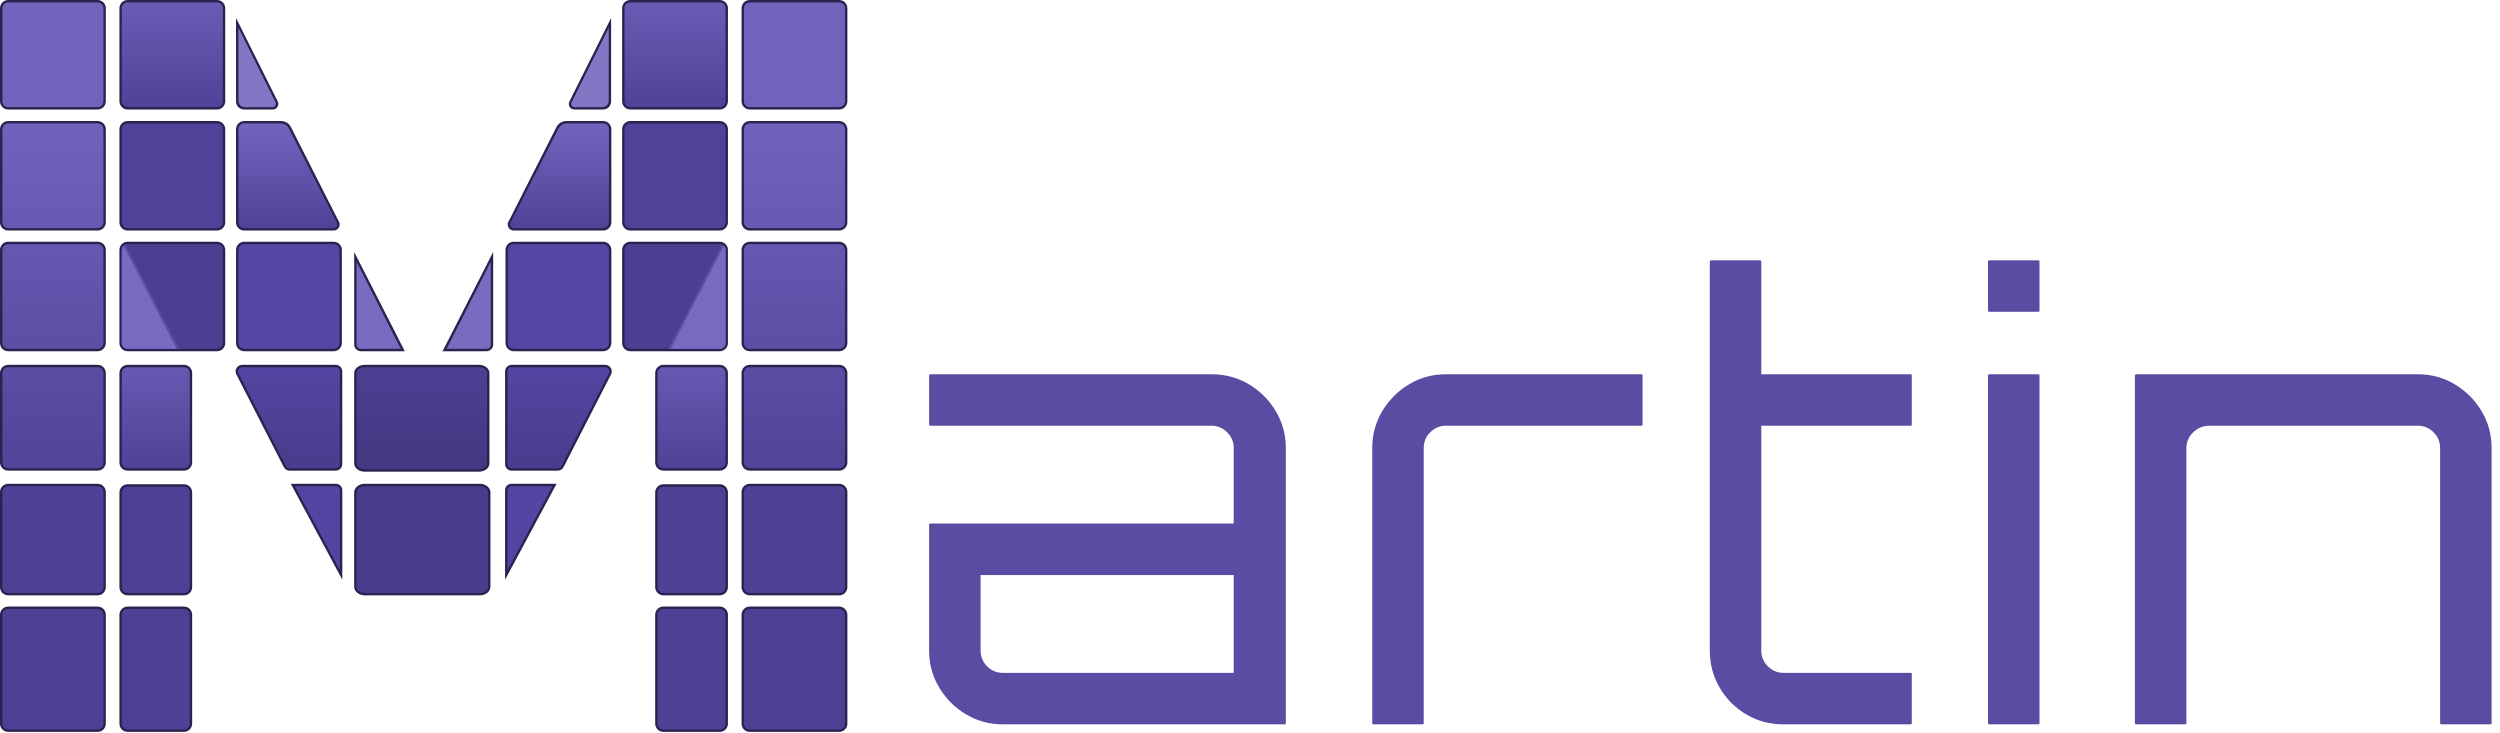
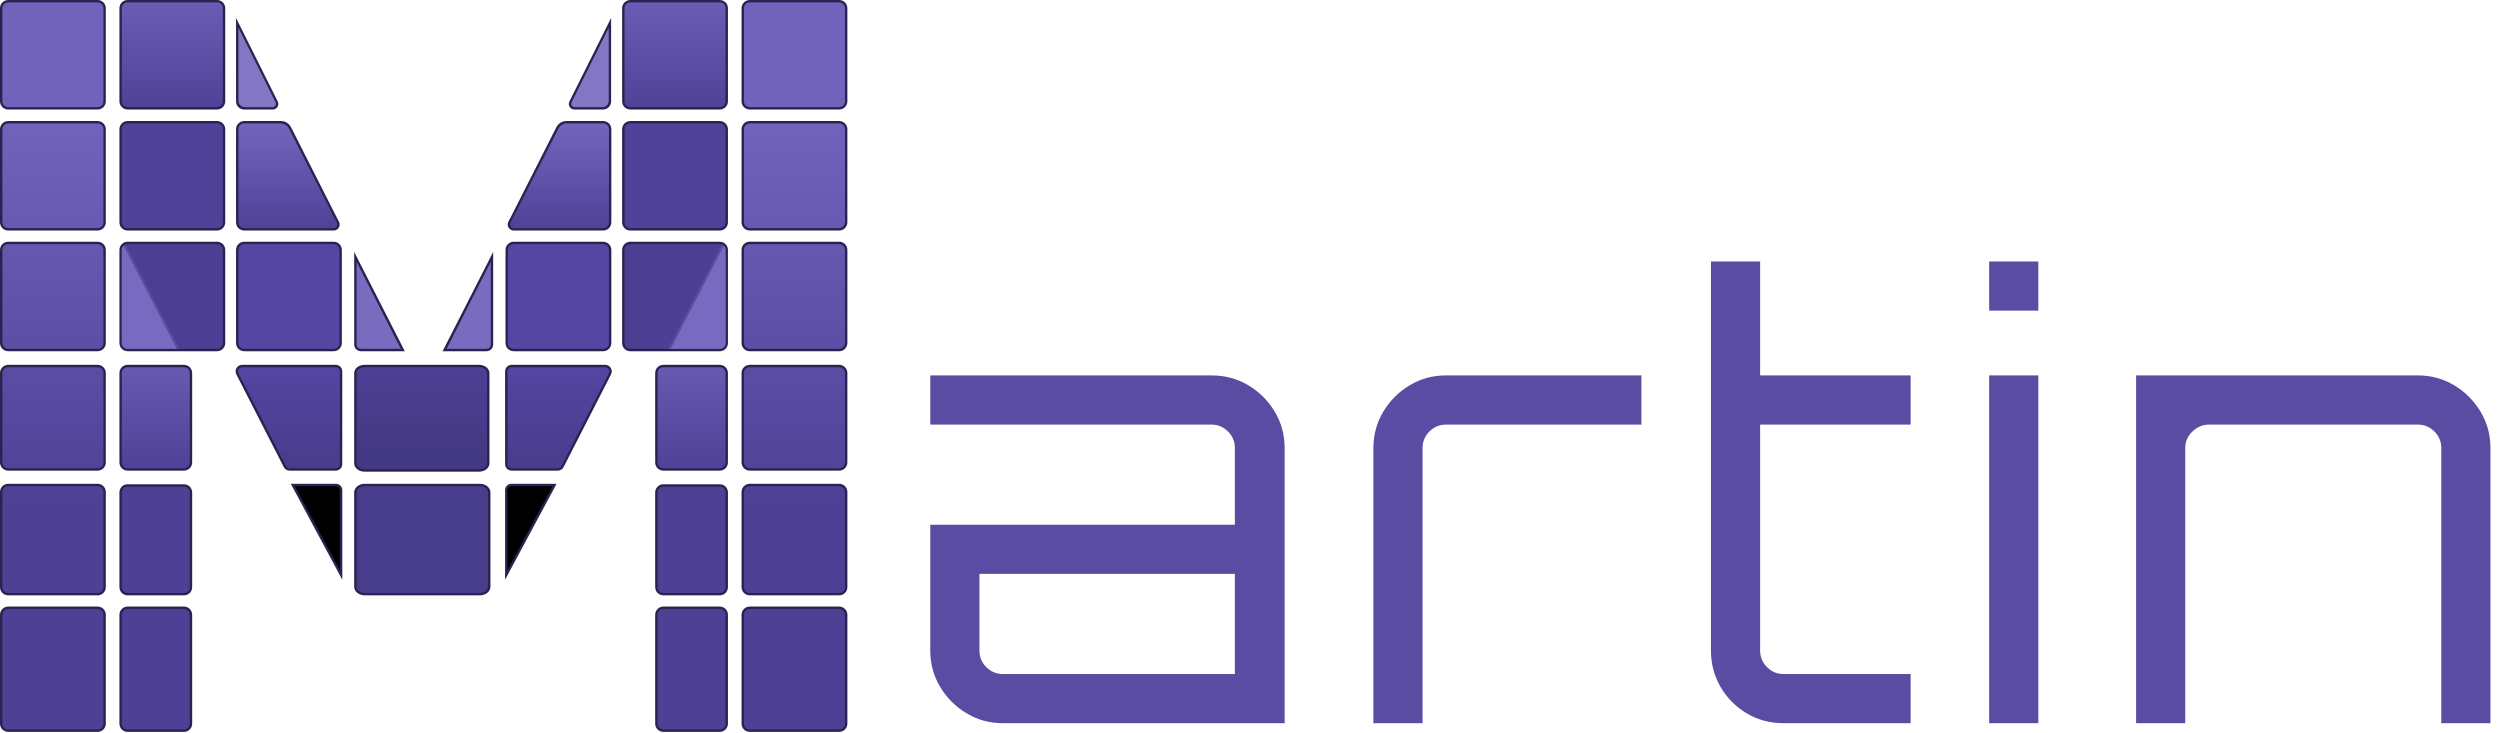
<svg xmlns="http://www.w3.org/2000/svg" xmlns:xlink="http://www.w3.org/1999/xlink" id="Layer_1" data-name="Layer 1" viewBox="0 0 1832.35 537.05">
  <defs>
-     <style>
-       .cls-1 {
-         fill: #594ca2;
-       }
- 
-       .cls-2 {
-         fill: url(#linear-gradient-15);
-       }
- 
-       .cls-3 {
-         fill: url(#linear-gradient-13);
-       }
- 
-       .cls-4 {
-         fill: url(#linear-gradient-2);
-       }
- 
-       .cls-5 {
-         fill: url(#linear-gradient-25);
-       }
- 
-       .cls-6 {
-         fill: url(#linear-gradient-10);
-       }
- 
-       .cls-7 {
-         fill: url(#linear-gradient-12);
-       }
- 
-       .cls-8 {
-         fill: #504299;
-       }
- 
-       .cls-9 {
-         fill: url(#linear-gradient-4);
-       }
- 
-       .cls-10 {
-         fill: #594ca2;
-         
-         stroke: #594ca2;
-         stroke-linejoin: round;
-         stroke-width: 1.7px;
-       }
- 
-       .cls-11 {
-         fill: #5345a1;
-       }
- 
-       .cls-12 {
-         fill: url(#linear-gradient-3);
-       }
- 
-       .cls-13 {
-         fill: #796cc0;
-       }
- 
-       .cls-14 {
-         fill: url(#linear-gradient-5);
-       }
- 
-       .cls-15 {
-         fill: url(#linear-gradient-22);
-       }
- 
-       .cls-16 {
-         fill: url(#linear-gradient-24);
-       }
- 
-       .cls-17 {
-         fill: #4c3f93;
-       }
- 
-       .cls-18 {
-         fill: url(#linear-gradient-8);
-       }
- 
-       .cls-19 {
-         fill: url(#linear-gradient-14);
-       }
- 
-       .cls-20 {
-         fill: url(#linear-gradient-20);
-       }
- 
-       .cls-21 {
-         fill: url(#linear-gradient-17);
-       }
- 
-       .cls-22 {
-         fill: url(#linear-gradient-7);
-       }
- 
-       .cls-23 {
-         fill: #8377c5;
-       }
- 
-       .cls-24 {
-         fill: url(#linear-gradient-9);
-       }
- 
-       .cls-25 {
-         fill: url(#linear-gradient-11);
-       }
- 
-       .cls-26 {
-         fill: url(#linear-gradient-19);
-       }
- 
-       .cls-27 {
-         fill: #5546a3;
-       }
- 
-       .cls-28 {
-         fill: url(#linear-gradient-6);
-       }
- 
-       .cls-29 {
-         fill: url(#linear-gradient-21);
-       }
- 
-       .cls-30 {
-         fill: #483c8c;
-       }
- 
-       .cls-31 {
-         fill: #2a2350;
-       }
- 
-       .cls-32 {
-         fill: url(#linear-gradient-16);
-       }
- 
-       .cls-33 {
-         fill: #776ac0;
-       }
- 
-       .cls-34 {
-         fill: url(#linear-gradient);
-       }
- 
-       .cls-35 {
-         fill: url(#linear-gradient-23);
-       }
- 
-       .cls-36 {
-         fill: url(#linear-gradient-18);
-       }
-     </style>
-     <linearGradient id="linear-gradient" x1="309.16" y1="268.7" x2="309.16" y2="335.95" gradientUnits="userSpaceOnUse">
+     <style>.cls-1{fill:#594ca2}.cls-2{fill:url(#linear-gradient-15)}.cls-3{fill:url(#linear-gradient-13)}.cls-4{fill:url(#linear-gradient-2)}.cls-5{fill:url(#linear-gradient-25)}.cls-6{fill:url(#linear-gradient-10)}.cls-7{fill:url(#linear-gradient-12)}.cls-8{fill:#504299}.cls-9{fill:url(#linear-gradient-4)}.cls-10{fill:#594ca2}.cls-12{fill:url(#linear-gradient-3)}.cls-13{fill:#796cc0}.cls-14{fill:url(#linear-gradient-5)}.cls-15{fill:url(#linear-gradient-22)}.cls-16{fill:url(#linear-gradient-24)}.cls-17{fill:#4c3f93}.cls-18{fill:url(#linear-gradient-8)}.cls-19{fill:url(#linear-gradient-14)}.cls-20{fill:url(#linear-gradient-20)}.cls-21{fill:url(#linear-gradient-17)}.cls-22{fill:url(#linear-gradient-7)}.cls-23{fill:#8377c5}.cls-24{fill:url(#linear-gradient-9)}.cls-25{fill:url(#linear-gradient-11)}.cls-26{fill:url(#linear-gradient-19)}.cls-27{fill:#5546a3}.cls-28{fill:url(#linear-gradient-6)}.cls-29{fill:url(#linear-gradient-21)}.cls-30{fill:#483c8c}.cls-31{fill:#2a2350}.cls-32{fill:url(#linear-gradient-16)}.cls-33{fill:#776ac0}.cls-34{fill:url(#linear-gradient)}.cls-35{fill:url(#linear-gradient-23)}.cls-36{fill:url(#linear-gradient-18)}</style>
+     <linearGradient id="linear-gradient" x1="309.16" x2="309.16" y1="268.7" y2="335.95" gradientUnits="userSpaceOnUse">
      <stop offset="0" stop-color="#4d4094" />
      <stop offset="1" stop-color="#433882" />
    </linearGradient>
-     <linearGradient id="linear-gradient-2" x1="38.78" y1="90.8" x2="38.78" y2="371.17" gradientUnits="userSpaceOnUse">
+     <linearGradient id="linear-gradient-2" x1="38.78" x2="38.78" y1="90.8" y2="371.17" gradientUnits="userSpaceOnUse">
      <stop offset="0" stop-color="#7163bc" />
      <stop offset="1" stop-color="#4d4095" />
    </linearGradient>
-     <linearGradient id="linear-gradient-3" x1="38.78" y1="90.8" x2="38.78" y2="371.17" xlink:href="#linear-gradient-2" />
-     <linearGradient id="linear-gradient-4" x1="38.78" y1="90.8" x2="38.78" y2="371.17" xlink:href="#linear-gradient-2" />
+     <linearGradient id="linear-gradient-3" x1="38.78" x2="38.78" y1="90.8" y2="371.17" xlink:href="#linear-gradient-2" />
+     <linearGradient id="linear-gradient-4" x1="38.78" x2="38.78" y1="90.8" y2="371.17" xlink:href="#linear-gradient-2" />
    <linearGradient id="linear-gradient-5" x1="38.78" x2="38.78" y2="371.17" xlink:href="#linear-gradient-2" />
-     <linearGradient id="linear-gradient-6" x1="114.2" y1="239.26" x2="114.2" y2="348.05" xlink:href="#linear-gradient-2" />
-     <linearGradient id="linear-gradient-7" x1="114.2" y1="239.26" x2="114.2" y2="348.05" xlink:href="#linear-gradient-2" />
-     <linearGradient id="linear-gradient-8" x1="114.2" y1="239.26" x2="114.2" y2="348.05" xlink:href="#linear-gradient-2" />
-     <linearGradient id="linear-gradient-9" x1="38.78" y1="90.8" x2="38.78" y2="371.17" xlink:href="#linear-gradient-2" />
-     <linearGradient id="linear-gradient-10" x1="38.78" y1="90.8" x2="38.78" y2="371.17" xlink:href="#linear-gradient-2" />
-     <linearGradient id="linear-gradient-11" x1="126.31" y1="-18.26" x2="126.31" y2="84.52" xlink:href="#linear-gradient-2" />
-     <linearGradient id="linear-gradient-12" x1="211.78" y1="272.9" x2="211.78" y2="336.09" gradientUnits="userSpaceOnUse">
+     <linearGradient id="linear-gradient-6" x1="114.2" x2="114.2" y1="239.26" y2="348.05" xlink:href="#linear-gradient-2" />
+     <linearGradient id="linear-gradient-7" x1="114.2" x2="114.2" y1="239.26" y2="348.05" xlink:href="#linear-gradient-2" />
+     <linearGradient id="linear-gradient-8" x1="114.2" x2="114.2" y1="239.26" y2="348.05" xlink:href="#linear-gradient-2" />
+     <linearGradient id="linear-gradient-9" x1="38.78" x2="38.78" y1="90.8" y2="371.17" xlink:href="#linear-gradient-2" />
+     <linearGradient id="linear-gradient-10" x1="38.78" x2="38.78" y1="90.8" y2="371.17" xlink:href="#linear-gradient-2" />
+     <linearGradient id="linear-gradient-11" x1="126.31" x2="126.31" y1="-18.26" y2="84.52" xlink:href="#linear-gradient-2" />
+     <linearGradient id="linear-gradient-12" x1="211.78" x2="211.78" y1="272.9" y2="336.09" gradientUnits="userSpaceOnUse">
      <stop offset="0" stop-color="#5345a1" />
      <stop offset="1" stop-color="#4a3d8e" />
    </linearGradient>
-     <linearGradient id="linear-gradient-13" x1="210.99" y1="94.47" x2="210.99" y2="170.3" xlink:href="#linear-gradient-2" />
-     <linearGradient id="linear-gradient-14" x1="900.69" y1="90.8" x2="900.69" y2="371.17" gradientTransform="translate(1482.98) rotate(-180) scale(1 -1)" xlink:href="#linear-gradient-2" />
-     <linearGradient id="linear-gradient-15" x1="900.69" y1="90.8" x2="900.69" y2="371.17" gradientTransform="translate(1482.98) rotate(-180) scale(1 -1)" xlink:href="#linear-gradient-2" />
-     <linearGradient id="linear-gradient-16" x1="900.69" y1="90.8" x2="900.69" y2="371.17" gradientTransform="translate(1482.98) rotate(-180) scale(1 -1)" xlink:href="#linear-gradient-2" />
-     <linearGradient id="linear-gradient-17" x1="900.69" y1="90.8" x2="900.69" y2="371.17" gradientTransform="translate(1482.98) rotate(-180) scale(1 -1)" xlink:href="#linear-gradient-2" />
-     <linearGradient id="linear-gradient-18" x1="976.1" y1="239.26" x2="976.1" y2="348.05" gradientTransform="translate(1482.98) rotate(-180) scale(1 -1)" xlink:href="#linear-gradient-2" />
-     <linearGradient id="linear-gradient-19" x1="976.1" y1="239.26" x2="976.1" y2="348.05" gradientTransform="translate(1482.98) rotate(-180) scale(1 -1)" xlink:href="#linear-gradient-2" />
-     <linearGradient id="linear-gradient-20" x1="976.1" y1="239.26" x2="976.1" y2="348.05" gradientTransform="translate(1482.98) rotate(-180) scale(1 -1)" xlink:href="#linear-gradient-2" />
-     <linearGradient id="linear-gradient-21" x1="900.69" y1="90.8" x2="900.69" y2="371.17" gradientTransform="translate(1482.98) rotate(-180) scale(1 -1)" xlink:href="#linear-gradient-2" />
-     <linearGradient id="linear-gradient-22" x1="900.69" y1="90.8" x2="900.69" y2="371.17" gradientTransform="translate(1482.98) rotate(-180) scale(1 -1)" xlink:href="#linear-gradient-2" />
-     <linearGradient id="linear-gradient-23" x1="988.22" y1="-18.26" x2="988.22" y2="84.52" gradientTransform="translate(1482.98) rotate(-180) scale(1 -1)" xlink:href="#linear-gradient-2" />
-     <linearGradient id="linear-gradient-24" x1="1073.69" y1="272.9" x2="1073.69" y2="336.09" gradientTransform="translate(1482.98) rotate(-180) scale(1 -1)" xlink:href="#linear-gradient-12" />
-     <linearGradient id="linear-gradient-25" x1="1072.9" y1="94.47" x2="1072.9" y2="170.3" gradientTransform="translate(1482.98) rotate(-180) scale(1 -1)" xlink:href="#linear-gradient-2" />
+     <linearGradient id="linear-gradient-13" x1="210.99" x2="210.99" y1="94.47" y2="170.3" xlink:href="#linear-gradient-2" />
+     <linearGradient id="linear-gradient-14" x1="900.69" x2="900.69" y1="90.8" y2="371.17" gradientTransform="translate(1482.98) rotate(-180) scale(1 -1)" xlink:href="#linear-gradient-2" />
+     <linearGradient id="linear-gradient-15" x1="900.69" x2="900.69" y1="90.8" y2="371.17" gradientTransform="translate(1482.98) rotate(-180) scale(1 -1)" xlink:href="#linear-gradient-2" />
+     <linearGradient id="linear-gradient-16" x1="900.69" x2="900.69" y1="90.8" y2="371.17" gradientTransform="translate(1482.98) rotate(-180) scale(1 -1)" xlink:href="#linear-gradient-2" />
+     <linearGradient id="linear-gradient-17" x1="900.69" x2="900.69" y1="90.8" y2="371.17" gradientTransform="translate(1482.98) rotate(-180) scale(1 -1)" xlink:href="#linear-gradient-2" />
+     <linearGradient id="linear-gradient-18" x1="976.1" x2="976.1" y1="239.26" y2="348.05" gradientTransform="translate(1482.98) rotate(-180) scale(1 -1)" xlink:href="#linear-gradient-2" />
+     <linearGradient id="linear-gradient-19" x1="976.1" x2="976.1" y1="239.26" y2="348.05" gradientTransform="translate(1482.98) rotate(-180) scale(1 -1)" xlink:href="#linear-gradient-2" />
+     <linearGradient id="linear-gradient-20" x1="976.1" x2="976.1" y1="239.26" y2="348.05" gradientTransform="translate(1482.98) rotate(-180) scale(1 -1)" xlink:href="#linear-gradient-2" />
+     <linearGradient id="linear-gradient-21" x1="900.69" x2="900.69" y1="90.8" y2="371.17" gradientTransform="translate(1482.98) rotate(-180) scale(1 -1)" xlink:href="#linear-gradient-2" />
+     <linearGradient id="linear-gradient-22" x1="900.69" x2="900.69" y1="90.8" y2="371.17" gradientTransform="translate(1482.98) rotate(-180) scale(1 -1)" xlink:href="#linear-gradient-2" />
+     <linearGradient id="linear-gradient-23" x1="988.22" x2="988.22" y1="-18.26" y2="84.52" gradientTransform="translate(1482.98) rotate(-180) scale(1 -1)" xlink:href="#linear-gradient-2" />
+     <linearGradient id="linear-gradient-24" x1="1073.69" x2="1073.69" y1="272.9" y2="336.09" gradientTransform="translate(1482.98) rotate(-180) scale(1 -1)" xlink:href="#linear-gradient-12" />
+     <linearGradient id="linear-gradient-25" x1="1072.9" x2="1072.9" y1="94.47" y2="170.3" gradientTransform="translate(1482.98) rotate(-180) scale(1 -1)" xlink:href="#linear-gradient-2" />
  </defs>
  <g>
-     <path class="cls-10" d="M735.01,530.05c-9.67,0-18.53-2.42-26.59-7.25-8.06-4.83-14.5-11.28-19.34-19.34-4.83-8.05-7.25-16.92-7.25-26.59v-92.29h223.26v-56.25c0-4.68-1.69-8.71-5.05-12.08-3.37-3.37-7.4-5.05-12.09-5.05h-206.12v-36.04h206.12c9.96,0,18.97,2.42,27.03,7.25,8.06,4.83,14.5,11.28,19.34,19.34,4.83,8.06,7.25,16.92,7.25,26.59v201.72h-206.56ZM735.01,494.02h170.08v-73.39h-187.22v56.25c0,4.69,1.68,8.72,5.05,12.09,3.36,3.37,7.4,5.05,12.09,5.05Z" />
-     <path class="cls-10" d="M1006.61,530.05v-201.72c0-9.67,2.42-18.53,7.25-26.59,4.83-8.06,11.28-14.5,19.34-19.34,8.05-4.83,16.92-7.25,26.59-7.25h143.27v36.04h-143.27c-4.69,0-8.72,1.69-12.09,5.05-3.37,3.37-5.05,7.4-5.05,12.08v201.72h-36.04Z" />
-     <path class="cls-10" d="M1280.18,522.8c-8.06-4.83-14.43-11.28-19.12-19.34-4.69-8.05-7.03-16.92-7.03-26.59V191.65h36.04v83.5h110.31v36.04h-110.31v165.68c0,4.69,1.68,8.72,5.05,12.09,3.36,3.37,7.4,5.05,12.09,5.05h93.17v36.04h-93.17c-9.96,0-18.97-2.42-27.03-7.25Z" />
-     <path class="cls-10" d="M1457.94,227.69v-36.04h36.04v36.04h-36.04ZM1457.94,530.05v-254.9h36.04v254.9h-36.04Z" />
-     <path class="cls-10" d="M1565.61,530.05v-254.9h206.56c9.67,0,18.53,2.42,26.59,7.25,8.05,4.83,14.5,11.28,19.34,19.34,4.83,8.06,7.25,16.92,7.25,26.59v201.72h-36.04v-201.72c0-4.68-1.69-8.71-5.05-12.08-3.37-3.37-7.4-5.05-12.09-5.05h-152.94c-4.69,0-8.79,1.69-12.31,5.05-3.52,3.37-5.27,7.4-5.27,12.08v201.72h-36.04Z" />
+     <path d="M735.01,530.05c-9.67,0-18.53-2.42-26.59-7.25-8.06-4.83-14.5-11.28-19.34-19.34-4.83-8.05-7.25-16.92-7.25-26.59v-92.29h223.26v-56.25c0-4.68-1.69-8.71-5.05-12.08-3.37-3.37-7.4-5.05-12.09-5.05h-206.12v-36.04h206.12c9.96,0,18.97,2.42,27.03,7.25,8.06,4.83,14.5,11.28,19.34,19.34,4.83,8.06,7.25,16.92,7.25,26.59v201.72h-206.56ZM735.01,494.02h170.08v-73.39h-187.22v56.25c0,4.69,1.68,8.72,5.05,12.09,3.36,3.37,7.4,5.05,12.09,5.05Z" class="cls-10" />
+     <path d="M1006.61,530.05v-201.72c0-9.67,2.42-18.53,7.25-26.59,4.83-8.06,11.28-14.5,19.34-19.34,8.05-4.83,16.92-7.25,26.59-7.25h143.27v36.04h-143.27c-4.69,0-8.72,1.69-12.09,5.05-3.37,3.37-5.05,7.4-5.05,12.08v201.72h-36.04Z" class="cls-10" />
+     <path d="M1280.18,522.8c-8.06-4.83-14.43-11.28-19.12-19.34-4.69-8.05-7.03-16.92-7.03-26.59V191.65h36.04v83.5h110.31v36.04h-110.31v165.68c0,4.69,1.68,8.72,5.05,12.09,3.36,3.37,7.4,5.05,12.09,5.05h93.17v36.04h-93.17c-9.96,0-18.97-2.42-27.03-7.25Z" class="cls-10" />
+     <path d="M1457.94,227.69v-36.04h36.04v36.04h-36.04ZM1457.94,530.05v-254.9h36.04v254.9h-36.04Z" class="cls-10" />
+     <path d="M1565.61,530.05v-254.9h206.56c9.67,0,18.53,2.42,26.59,7.25,8.05,4.83,14.5,11.28,19.34,19.34,4.83,8.06,7.25,16.92,7.25,26.59v201.72h-36.04v-201.72c0-4.68-1.69-8.71-5.05-12.08-3.37-3.37-7.4-5.05-12.09-5.05h-152.94c-4.69,0-8.79,1.69-12.31,5.05-3.52,3.37-5.27,7.4-5.27,12.08v201.72h-36.04Z" class="cls-10" />
  </g>
  <g>
-     <path class="cls-31" d="M267.26,345.72h83.8c4.23,0,7.67-2.71,7.67-6.06v-66.21c0-3.35-3.43-6.06-7.67-6.06h-83.8c-4.23,0-7.67,2.71-7.67,6.06v66.21c0,3.35,3.43,6.06,7.67,6.06Z" />
-     <path class="cls-31" d="M351.74,354.59h-84.43c-4.27,0-7.72,2.83-7.72,6.32v69.13c0,3.49,3.46,6.32,7.72,6.32h84.43c4.27,0,7.72-2.83,7.72-6.32v-69.13c0-3.49-3.46-6.32-7.72-6.32Z" />
-     <path class="cls-34" d="M267.26,343.96h83.8c3.2,0,5.9-1.97,5.9-4.3v-66.21c0-2.33-2.7-4.3-5.9-4.3h-83.8c-3.2,0-5.9,1.97-5.9,4.3v66.21c0,2.33,2.7,4.3,5.9,4.3Z" />
-     <path class="cls-30" d="M351.74,356.36h-84.43c-3.29,0-5.96,2.05-5.96,4.56v69.13c0,2.52,2.67,4.56,5.96,4.56h84.43c3.29,0,5.96-2.05,5.96-4.56v-69.13c0-2.52-2.67-4.56-5.96-4.56Z" />
+     <path d="M267.26,345.72h83.8c4.23,0,7.67-2.71,7.67-6.06v-66.21c0-3.35-3.43-6.06-7.67-6.06h-83.8c-4.23,0-7.67,2.71-7.67,6.06v66.21c0,3.35,3.43,6.06,7.67,6.06Z" class="cls-31" />
+     <path d="M351.74,354.59h-84.43c-4.27,0-7.72,2.83-7.72,6.32v69.13c0,3.49,3.46,6.32,7.72,6.32h84.43c4.27,0,7.72-2.83,7.72-6.32v-69.13c0-3.49-3.46-6.32-7.72-6.32Z" class="cls-31" />
+     <path d="M267.26,343.96h83.8c3.2,0,5.9-1.97,5.9-4.3v-66.21c0-2.33-2.7-4.3-5.9-4.3h-83.8c-3.2,0-5.9,1.97-5.9,4.3v66.21c0,2.33,2.7,4.3,5.9,4.3Z" class="cls-34" />
+     <path d="M351.74,356.36h-84.43c-3.29,0-5.96,2.05-5.96,4.56v69.13c0,2.52,2.67,4.56,5.96,4.56h84.43c3.29,0,5.96-2.05,5.96-4.56v-69.13c0-2.52-2.67-4.56-5.96-4.56Z" class="cls-30" />
    <g>
-       <path class="cls-31" d="M248.8,163.29h0c-.09-.3-.21-.59-.37-.88l-1.16-2.13-34.01-67.09c-1.4-2.75-4.22-4.49-7.31-4.49h-26.96c-3.31,0-6,2.69-6,6v68.27c0,3.31,2.69,6,6,6h65.56s.05,0,.07,0c2.99-.04,4.96-2.96,4.16-5.67Z" />
-       <rect class="cls-31" width="77.56" height="80.27" rx="6" ry="6" />
-       <rect class="cls-31" y="88.7" width="77.56" height="80.27" rx="6" ry="6" />
-       <rect class="cls-31" x="87.53" y="88.7" width="77.56" height="80.27" rx="6" ry="6" />
-       <rect class="cls-31" y="177.17" width="77.56" height="80.27" rx="6" ry="6" />
-       <rect class="cls-31" y="267.4" width="77.56" height="77.56" rx="6" ry="6" />
-       <rect class="cls-31" x="87.53" y="267.4" width="53.32" height="77.56" rx="6" ry="6" />
-       <rect class="cls-31" x="87.53" y="354.92" width="53.32" height="81.44" rx="6" ry="6" />
-       <rect class="cls-31" x="87.53" y="444.57" width="53.32" height="91.86" rx="6" ry="6" />
-       <rect class="cls-31" y="354.59" width="77.56" height="81.77" rx="6" ry="6" />
-       <rect class="cls-31" y="444.57" width="77.56" height="91.86" rx="6" ry="6" />
-       <rect class="cls-31" x="87.53" y="177.17" width="77.56" height="80.27" rx="6" ry="6" />
-       <rect class="cls-31" x="173" y="177.17" width="77.56" height="80.27" rx="6" ry="6" />
-       <rect class="cls-31" x="87.53" width="77.56" height="80.27" rx="6" ry="6" />
-       <path class="cls-31" d="M246.08,267.4h-68.6c-3.58,0-5.9,3.79-4.27,6.98l34.78,67.97c.82,1.6,2.47,2.61,4.27,2.61h33.82c2.65,0,4.79-2.15,4.79-4.79v-67.97c0-2.65-2.15-4.79-4.79-4.79Z" />
-       <path class="cls-31" d="M246.25,354.59h-33.11l37.74,70.34v-65.71c0-2.56-2.07-4.63-4.63-4.63Z" />
-       <path class="cls-31" d="M264.51,257.44h32.19l-37.1-72.8v67.89c0,2.71,2.2,4.91,4.91,4.91Z" />
-       <rect class="cls-4" x="1.76" y="1.76" width="74.04" height="76.74" rx="4.24" ry="4.24" />
-       <rect class="cls-12" x="1.76" y="90.46" width="74.04" height="76.74" rx="4.24" ry="4.24" />
-       <rect class="cls-8" x="89.29" y="90.46" width="74.04" height="76.74" rx="4.24" ry="4.24" />
-       <rect class="cls-9" x="1.76" y="178.93" width="74.04" height="76.74" rx="4.24" ry="4.24" />
-       <rect class="cls-14" x="1.76" y="269.16" width="74.04" height="74.04" rx="4.24" ry="4.24" />
-       <rect class="cls-28" x="89.29" y="269.16" width="49.8" height="74.04" rx="4.24" ry="4.24" />
-       <rect class="cls-22" x="89.29" y="356.69" width="49.8" height="77.92" rx="4.24" ry="4.24" />
-       <rect class="cls-18" x="89.29" y="446.33" width="49.8" height="88.34" rx="4.24" ry="4.24" />
-       <rect class="cls-24" x="1.76" y="356.36" width="74.04" height="78.25" rx="4.24" ry="4.24" />
-       <rect class="cls-6" x="1.76" y="446.33" width="74.04" height="88.34" rx="4.24" ry="4.24" />
-       <rect class="cls-17" x="89.29" y="178.93" width="74.04" height="76.74" rx="4.24" ry="4.24" />
-       <rect class="cls-27" x="174.76" y="178.93" width="74.04" height="76.74" rx="4.24" ry="4.24" />
-       <rect class="cls-25" x="89.29" y="1.76" width="74.04" height="76.74" rx="4.24" ry="4.24" />
-       <path class="cls-7" d="M246.08,269.16h-68.6c-1.08,0-2.02.53-2.59,1.45-.56.92-.6,2-.11,2.96l34.78,67.97c.52,1.02,1.56,1.65,2.7,1.65h33.82c1.67,0,3.03-1.36,3.03-3.03v-67.97c0-1.67-1.36-3.03-3.03-3.03Z" />
-       <path class="cls-11" d="M249.12,359.22c0-1.58-1.29-2.87-2.87-2.87h-30.16l33.03,61.57v-58.7Z" />
-       <path class="cls-13" d="M261.35,252.52c0,1.74,1.41,3.15,3.15,3.15h29.23l-32.38-63.78v60.63Z" />
-       <path class="cls-1" d="M131.45,255.68l-39.5-76.44c-1.56.63-2.66,2.15-2.66,3.93v68.27c0,2.34,1.9,4.24,4.24,4.24h37.92Z" />
-       <path class="cls-33" d="M90.58,180.13c-.79.77-1.29,1.84-1.29,3.03v68.27c0,2.34,1.9,4.24,4.24,4.24h35.97l-38.92-75.54Z" />
-       <path class="cls-3" d="M246.89,163.25l-35.04-68.86c-1.23-2.41-3.71-3.94-6.42-3.94h-26.43c-2.34,0-4.24,1.9-4.24,4.24v68.27c0,2.34,1.9,4.24,4.24,4.24h65.62c.93-.01,1.75-.49,2.23-1.3.48-.82.5-1.81.04-2.65Z" />
+       <path d="M248.8,163.29h0c-.09-.3-.21-.59-.37-.88l-1.16-2.13-34.01-67.09c-1.4-2.75-4.22-4.49-7.31-4.49h-26.96c-3.31,0-6,2.69-6,6v68.27c0,3.31,2.69,6,6,6h65.56s.05,0,.07,0c2.99-.04,4.96-2.96,4.16-5.67Z" class="cls-31" />
+       <rect width="77.56" height="80.27" class="cls-31" rx="6" ry="6" />
+       <rect width="77.56" height="80.27" y="88.7" class="cls-31" rx="6" ry="6" />
+       <rect width="77.56" height="80.27" x="87.53" y="88.7" class="cls-31" rx="6" ry="6" />
+       <rect width="77.56" height="80.27" y="177.17" class="cls-31" rx="6" ry="6" />
+       <rect width="77.56" height="77.56" y="267.4" class="cls-31" rx="6" ry="6" />
+       <rect width="53.32" height="77.56" x="87.53" y="267.4" class="cls-31" rx="6" ry="6" />
+       <rect width="53.32" height="81.44" x="87.53" y="354.92" class="cls-31" rx="6" ry="6" />
+       <rect width="53.32" height="91.86" x="87.53" y="444.57" class="cls-31" rx="6" ry="6" />
+       <rect width="77.56" height="81.77" y="354.59" class="cls-31" rx="6" ry="6" />
+       <rect width="77.56" height="91.86" y="444.57" class="cls-31" rx="6" ry="6" />
+       <rect width="77.56" height="80.27" x="87.53" y="177.17" class="cls-31" rx="6" ry="6" />
+       <rect width="77.56" height="80.27" x="173" y="177.17" class="cls-31" rx="6" ry="6" />
+       <rect width="77.56" height="80.27" x="87.53" class="cls-31" rx="6" ry="6" />
+       <path d="M246.08,267.4h-68.6c-3.58,0-5.9,3.79-4.27,6.98l34.78,67.97c.82,1.6,2.47,2.61,4.27,2.61h33.82c2.65,0,4.79-2.15,4.79-4.79v-67.97c0-2.65-2.15-4.79-4.79-4.79Z" class="cls-31" />
+       <path d="M246.25,354.59h-33.11l37.74,70.34v-65.71c0-2.56-2.07-4.63-4.63-4.63Z" class="cls-31" />
+       <path d="M264.51,257.44h32.19l-37.1-72.8v67.89c0,2.71,2.2,4.91,4.91,4.91Z" class="cls-31" />
+       <rect width="74.04" height="76.74" x="1.76" y="1.76" class="cls-4" rx="4.24" ry="4.24" />
+       <rect width="74.04" height="76.74" x="1.76" y="90.46" class="cls-12" rx="4.24" ry="4.24" />
+       <rect width="74.04" height="76.74" x="89.29" y="90.46" class="cls-8" rx="4.24" ry="4.24" />
+       <rect width="74.04" height="76.74" x="1.76" y="178.93" class="cls-9" rx="4.24" ry="4.24" />
+       <rect width="74.04" height="74.04" x="1.76" y="269.16" class="cls-14" rx="4.24" ry="4.24" />
+       <rect width="49.8" height="74.04" x="89.29" y="269.16" class="cls-28" rx="4.24" ry="4.24" />
+       <rect width="49.8" height="77.92" x="89.29" y="356.69" class="cls-22" rx="4.24" ry="4.24" />
+       <rect width="49.8" height="88.34" x="89.29" y="446.33" class="cls-18" rx="4.24" ry="4.24" />
+       <rect width="74.04" height="78.25" x="1.76" y="356.36" class="cls-24" rx="4.24" ry="4.24" />
+       <rect width="74.04" height="88.34" x="1.76" y="446.33" class="cls-6" rx="4.24" ry="4.24" />
+       <rect width="74.04" height="76.74" x="89.29" y="178.93" class="cls-17" rx="4.24" ry="4.24" />
+       <rect width="74.04" height="76.74" x="174.76" y="178.93" class="cls-27" rx="4.24" ry="4.24" />
+       <rect width="74.04" height="76.74" x="89.29" y="1.76" class="cls-25" rx="4.24" ry="4.24" />
+       <path d="M246.08,269.16h-68.6c-1.08,0-2.02.53-2.59,1.45-.56.92-.6,2-.11,2.96l34.78,67.97c.52,1.02,1.56,1.65,2.7,1.65h33.82c1.67,0,3.03-1.36,3.03-3.03v-67.97c0-1.67-1.36-3.03-3.03-3.03Z" class="cls-7" />
+       <path d="M249.12,359.22c0-1.58-1.29-2.87-2.87-2.87h-30.16l33.03,61.57v-58.7Z" class="cls-11" />
+       <path d="M261.35,252.52c0,1.74,1.41,3.15,3.15,3.15h29.23l-32.38-63.78v60.63Z" class="cls-13" />
+       <path d="M131.45,255.68l-39.5-76.44c-1.56.63-2.66,2.15-2.66,3.93v68.27c0,2.34,1.9,4.24,4.24,4.24h37.92Z" class="cls-1" />
+       <path d="M90.58,180.13c-.79.77-1.29,1.84-1.29,3.03v68.27c0,2.34,1.9,4.24,4.24,4.24h35.97l-38.92-75.54Z" class="cls-33" />
+       <path d="M246.89,163.25l-35.04-68.86c-1.23-2.41-3.71-3.94-6.42-3.94h-26.43c-2.34,0-4.24,1.9-4.24,4.24v68.27c0,2.34,1.9,4.24,4.24,4.24h65.62c.93-.01,1.75-.49,2.23-1.3.48-.82.5-1.81.04-2.65Z" class="cls-3" />
    </g>
    <g>
-       <path class="cls-31" d="M372.27,163.29h0c.09-.3.21-.59.37-.88l1.16-2.13,34.01-67.09c1.4-2.75,4.22-4.49,7.31-4.49h3.68s13.27,0,13.27,0h10.01c3.31,0,6,2.69,6,6v68.27c0,3.31-2.69,6-6,6h-65.56s-.05,0-.07,0c-2.99-.04-4.96-2.96-4.16-5.67Z" />
-       <rect class="cls-31" x="543.51" y="0" width="77.56" height="80.27" rx="6" ry="6" />
-       <rect class="cls-31" x="543.51" y="88.7" width="77.56" height="80.27" rx="6" ry="6" />
-       <rect class="cls-31" x="455.98" y="88.7" width="77.56" height="80.27" rx="6" ry="6" />
-       <rect class="cls-31" x="543.51" y="177.17" width="77.56" height="80.27" rx="6" ry="6" />
-       <rect class="cls-31" x="543.51" y="267.4" width="77.56" height="77.56" rx="6" ry="6" />
-       <rect class="cls-31" x="480.21" y="267.4" width="53.32" height="77.56" rx="6" ry="6" />
-       <rect class="cls-31" x="480.21" y="354.92" width="53.32" height="81.44" rx="6" ry="6" />
-       <rect class="cls-31" x="480.21" y="444.57" width="53.32" height="91.86" rx="6" ry="6" />
-       <rect class="cls-31" x="543.51" y="354.59" width="77.56" height="81.77" rx="6" ry="6" />
-       <rect class="cls-31" x="543.51" y="444.57" width="77.56" height="91.86" rx="6" ry="6" />
-       <rect class="cls-31" x="455.98" y="177.17" width="77.56" height="80.27" rx="6" ry="6" />
-       <rect class="cls-31" x="370.51" y="177.17" width="77.56" height="80.27" rx="6" ry="6" />
-       <rect class="cls-31" x="455.98" y="0" width="77.56" height="80.27" rx="6" ry="6" />
-       <path class="cls-31" d="M374.99,267.4h68.6c3.58,0,5.9,3.79,4.27,6.98l-34.78,67.97c-.82,1.6-2.47,2.61-4.27,2.61h-33.82c-2.65,0-4.79-2.15-4.79-4.79v-67.97c0-2.65,2.15-4.79,4.79-4.79Z" />
-       <path class="cls-31" d="M374.82,354.59h33.11s-37.74,70.34-37.74,70.34v-65.71c0-2.56,2.07-4.63,4.63-4.63Z" />
-       <path class="cls-31" d="M356.56,257.44h-32.19s37.1-72.8,37.1-72.8v67.89c0,2.71-2.2,4.91-4.91,4.91Z" />
-       <rect class="cls-19" x="545.27" y="1.76" width="74.04" height="76.74" rx="4.24" ry="4.24" />
-       <rect class="cls-2" x="545.27" y="90.46" width="74.04" height="76.74" rx="4.24" ry="4.24" />
-       <rect class="cls-8" x="457.74" y="90.46" width="74.04" height="76.74" rx="4.24" ry="4.24" />
-       <rect class="cls-32" x="545.27" y="178.93" width="74.04" height="76.74" rx="4.24" ry="4.24" />
-       <rect class="cls-21" x="545.27" y="269.16" width="74.04" height="74.04" rx="4.24" ry="4.24" />
-       <rect class="cls-36" x="481.97" y="269.16" width="49.8" height="74.04" rx="4.24" ry="4.24" />
-       <rect class="cls-26" x="481.97" y="356.69" width="49.8" height="77.92" rx="4.24" ry="4.24" />
-       <rect class="cls-20" x="481.97" y="446.33" width="49.8" height="88.34" rx="4.24" ry="4.24" />
-       <rect class="cls-29" x="545.27" y="356.36" width="74.04" height="78.25" rx="4.24" ry="4.24" />
-       <rect class="cls-15" x="545.27" y="446.33" width="74.04" height="88.34" rx="4.24" ry="4.24" />
-       <rect class="cls-17" x="457.74" y="178.93" width="74.04" height="76.74" rx="4.24" ry="4.24" />
-       <rect class="cls-27" x="372.27" y="178.93" width="74.04" height="76.74" rx="4.24" ry="4.24" />
-       <rect class="cls-35" x="457.74" y="1.76" width="74.04" height="76.74" rx="4.24" ry="4.24" />
-       <path class="cls-16" d="M374.99,269.16h68.6c1.08,0,2.02.53,2.59,1.45.56.92.6,2,.11,2.96l-34.78,67.97c-.52,1.02-1.56,1.65-2.7,1.65h-33.82c-1.67,0-3.03-1.36-3.03-3.03v-67.97c0-1.67,1.36-3.03,3.03-3.03Z" />
-       <path class="cls-11" d="M371.95,359.22c0-1.58,1.29-2.87,2.87-2.87h30.16s-33.03,61.57-33.03,61.57v-58.7Z" />
-       <path class="cls-13" d="M359.72,252.52c0,1.74-1.41,3.15-3.15,3.15h-29.23s32.38-63.78,32.38-63.78v60.63Z" />
-       <path class="cls-1" d="M489.62,255.68l39.5-76.44c1.56.63,2.66,2.15,2.66,3.93v68.27c0,2.34-1.9,4.24-4.24,4.24h-37.92Z" />
-       <path class="cls-33" d="M530.49,180.13c.79.77,1.29,1.84,1.29,3.03v68.27c0,2.34-1.9,4.24-4.24,4.24h-35.97s38.92-75.54,38.92-75.54Z" />
-       <path class="cls-5" d="M374.18,163.25l35.04-68.86c1.23-2.41,3.71-3.94,6.42-3.94h3.15s9.77,0,9.77,0h13.51c2.34,0,4.24,1.9,4.24,4.24v68.27c0,2.34-1.9,4.24-4.24,4.24h-65.62c-.93-.01-1.75-.49-2.23-1.3-.48-.82-.5-1.81-.04-2.65Z" />
+       <path d="M372.27,163.29h0c.09-.3.21-.59.37-.88l1.16-2.13,34.01-67.09c1.4-2.75,4.22-4.49,7.31-4.49h3.68s13.27,0,13.27,0h10.01c3.31,0,6,2.69,6,6v68.27c0,3.31-2.69,6-6,6h-65.56s-.05,0-.07,0c-2.99-.04-4.96-2.96-4.16-5.67Z" class="cls-31" />
+       <rect width="77.56" height="80.27" x="543.51" y="0" class="cls-31" rx="6" ry="6" />
+       <rect width="77.56" height="80.27" x="543.51" y="88.7" class="cls-31" rx="6" ry="6" />
+       <rect width="77.56" height="80.27" x="455.98" y="88.7" class="cls-31" rx="6" ry="6" />
+       <rect width="77.56" height="80.27" x="543.51" y="177.17" class="cls-31" rx="6" ry="6" />
+       <rect width="77.56" height="77.56" x="543.51" y="267.4" class="cls-31" rx="6" ry="6" />
+       <rect width="53.32" height="77.56" x="480.21" y="267.4" class="cls-31" rx="6" ry="6" />
+       <rect width="53.32" height="81.44" x="480.21" y="354.92" class="cls-31" rx="6" ry="6" />
+       <rect width="53.32" height="91.86" x="480.21" y="444.57" class="cls-31" rx="6" ry="6" />
+       <rect width="77.56" height="81.77" x="543.51" y="354.59" class="cls-31" rx="6" ry="6" />
+       <rect width="77.56" height="91.86" x="543.51" y="444.57" class="cls-31" rx="6" ry="6" />
+       <rect width="77.56" height="80.27" x="455.98" y="177.17" class="cls-31" rx="6" ry="6" />
+       <rect width="77.56" height="80.27" x="370.51" y="177.17" class="cls-31" rx="6" ry="6" />
+       <rect width="77.56" height="80.27" x="455.98" y="0" class="cls-31" rx="6" ry="6" />
+       <path d="M374.99,267.4h68.6c3.58,0,5.9,3.79,4.27,6.98l-34.78,67.97c-.82,1.6-2.47,2.61-4.27,2.61h-33.82c-2.65,0-4.79-2.15-4.79-4.79v-67.97c0-2.65,2.15-4.79,4.79-4.79Z" class="cls-31" />
+       <path d="M374.82,354.59h33.11s-37.74,70.34-37.74,70.34v-65.71c0-2.56,2.07-4.63,4.63-4.63Z" class="cls-31" />
+       <path d="M356.56,257.44h-32.19s37.1-72.8,37.1-72.8v67.89c0,2.71-2.2,4.91-4.91,4.91Z" class="cls-31" />
+       <rect width="74.04" height="76.74" x="545.27" y="1.76" class="cls-19" rx="4.24" ry="4.24" />
+       <rect width="74.04" height="76.74" x="545.27" y="90.46" class="cls-2" rx="4.24" ry="4.24" />
+       <rect width="74.04" height="76.74" x="457.74" y="90.46" class="cls-8" rx="4.24" ry="4.24" />
+       <rect width="74.04" height="76.74" x="545.27" y="178.93" class="cls-32" rx="4.24" ry="4.24" />
+       <rect width="74.04" height="74.04" x="545.27" y="269.16" class="cls-21" rx="4.24" ry="4.24" />
+       <rect width="49.8" height="74.04" x="481.97" y="269.16" class="cls-36" rx="4.24" ry="4.24" />
+       <rect width="49.8" height="77.92" x="481.97" y="356.69" class="cls-26" rx="4.24" ry="4.24" />
+       <rect width="49.8" height="88.34" x="481.97" y="446.33" class="cls-20" rx="4.24" ry="4.24" />
+       <rect width="74.04" height="78.25" x="545.27" y="356.36" class="cls-29" rx="4.24" ry="4.24" />
+       <rect width="74.04" height="88.34" x="545.27" y="446.33" class="cls-15" rx="4.24" ry="4.24" />
+       <rect width="74.04" height="76.74" x="457.74" y="178.93" class="cls-17" rx="4.24" ry="4.24" />
+       <rect width="74.04" height="76.74" x="372.27" y="178.93" class="cls-27" rx="4.24" ry="4.24" />
+       <rect width="74.04" height="76.74" x="457.74" y="1.76" class="cls-35" rx="4.24" ry="4.24" />
+       <path d="M374.99,269.16h68.6c1.08,0,2.02.53,2.59,1.45.56.92.6,2,.11,2.96l-34.78,67.97c-.52,1.02-1.56,1.65-2.7,1.65h-33.82c-1.67,0-3.03-1.36-3.03-3.03v-67.97c0-1.67,1.36-3.03,3.03-3.03Z" class="cls-16" />
+       <path d="M371.95,359.22c0-1.58,1.29-2.87,2.87-2.87h30.16s-33.03,61.57-33.03,61.57v-58.7Z" class="cls-11" />
+       <path d="M359.72,252.52c0,1.74-1.41,3.15-3.15,3.15h-29.23s32.38-63.78,32.38-63.78v60.63Z" class="cls-13" />
+       <path d="M489.62,255.68l39.5-76.44c1.56.63,2.66,2.15,2.66,3.93v68.27c0,2.34-1.9,4.24-4.24,4.24h-37.92Z" class="cls-1" />
+       <path d="M530.49,180.13c.79.77,1.29,1.84,1.29,3.03v68.27c0,2.34-1.9,4.24-4.24,4.24h-35.97s38.92-75.54,38.92-75.54Z" class="cls-33" />
+       <path d="M374.18,163.25l35.04-68.86c1.23-2.41,3.71-3.94,6.42-3.94h3.15s9.77,0,9.77,0h13.51c2.34,0,4.24,1.9,4.24,4.24v68.27c0,2.34-1.9,4.24-4.24,4.24h-65.62c-.93-.01-1.75-.49-2.23-1.3-.48-.82-.5-1.81-.04-2.65Z" class="cls-5" />
    </g>
-     <path class="cls-31" d="M173,13.15c0,15.08,0,61.23,0,61.23,0,3.25,2.64,5.89,5.89,5.89h21.03c3.04,0,5.02-3.21,3.64-5.93" />
-     <path class="cls-23" d="M174.73,20.3l.03,53.62c0,2.53,2.05,4.58,4.58,4.58h20.41c1.83,0,3.01-1.93,2.18-3.56" />
-     <path class="cls-31" d="M447.91,13.15c0,15.08,0,61.23,0,61.23,0,3.25-2.64,5.89-5.89,5.89h-21.03c-3.04,0-5.02-3.21-3.64-5.93" />
-     <path class="cls-23" d="M446.17,20.3l-.03,53.62c0,2.53-2.05,4.58-4.58,4.58h-20.41c-1.83,0-3.01-1.93-2.18-3.56" />
+     <path d="M173,13.15c0,15.08,0,61.23,0,61.23,0,3.25,2.64,5.89,5.89,5.89h21.03c3.04,0,5.02-3.21,3.64-5.93" class="cls-31" />
+     <path d="M174.73,20.3l.03,53.62c0,2.53,2.05,4.58,4.58,4.58h20.41c1.83,0,3.01-1.93,2.18-3.56" class="cls-23" />
+     <path d="M447.91,13.15c0,15.08,0,61.23,0,61.23,0,3.25-2.64,5.89-5.89,5.89h-21.03c-3.04,0-5.02-3.21-3.64-5.93" class="cls-31" />
+     <path d="M446.17,20.3l-.03,53.62c0,2.53-2.05,4.58-4.58,4.58h-20.41c-1.83,0-3.01-1.93-2.18-3.56" class="cls-23" />
  </g>
</svg>
